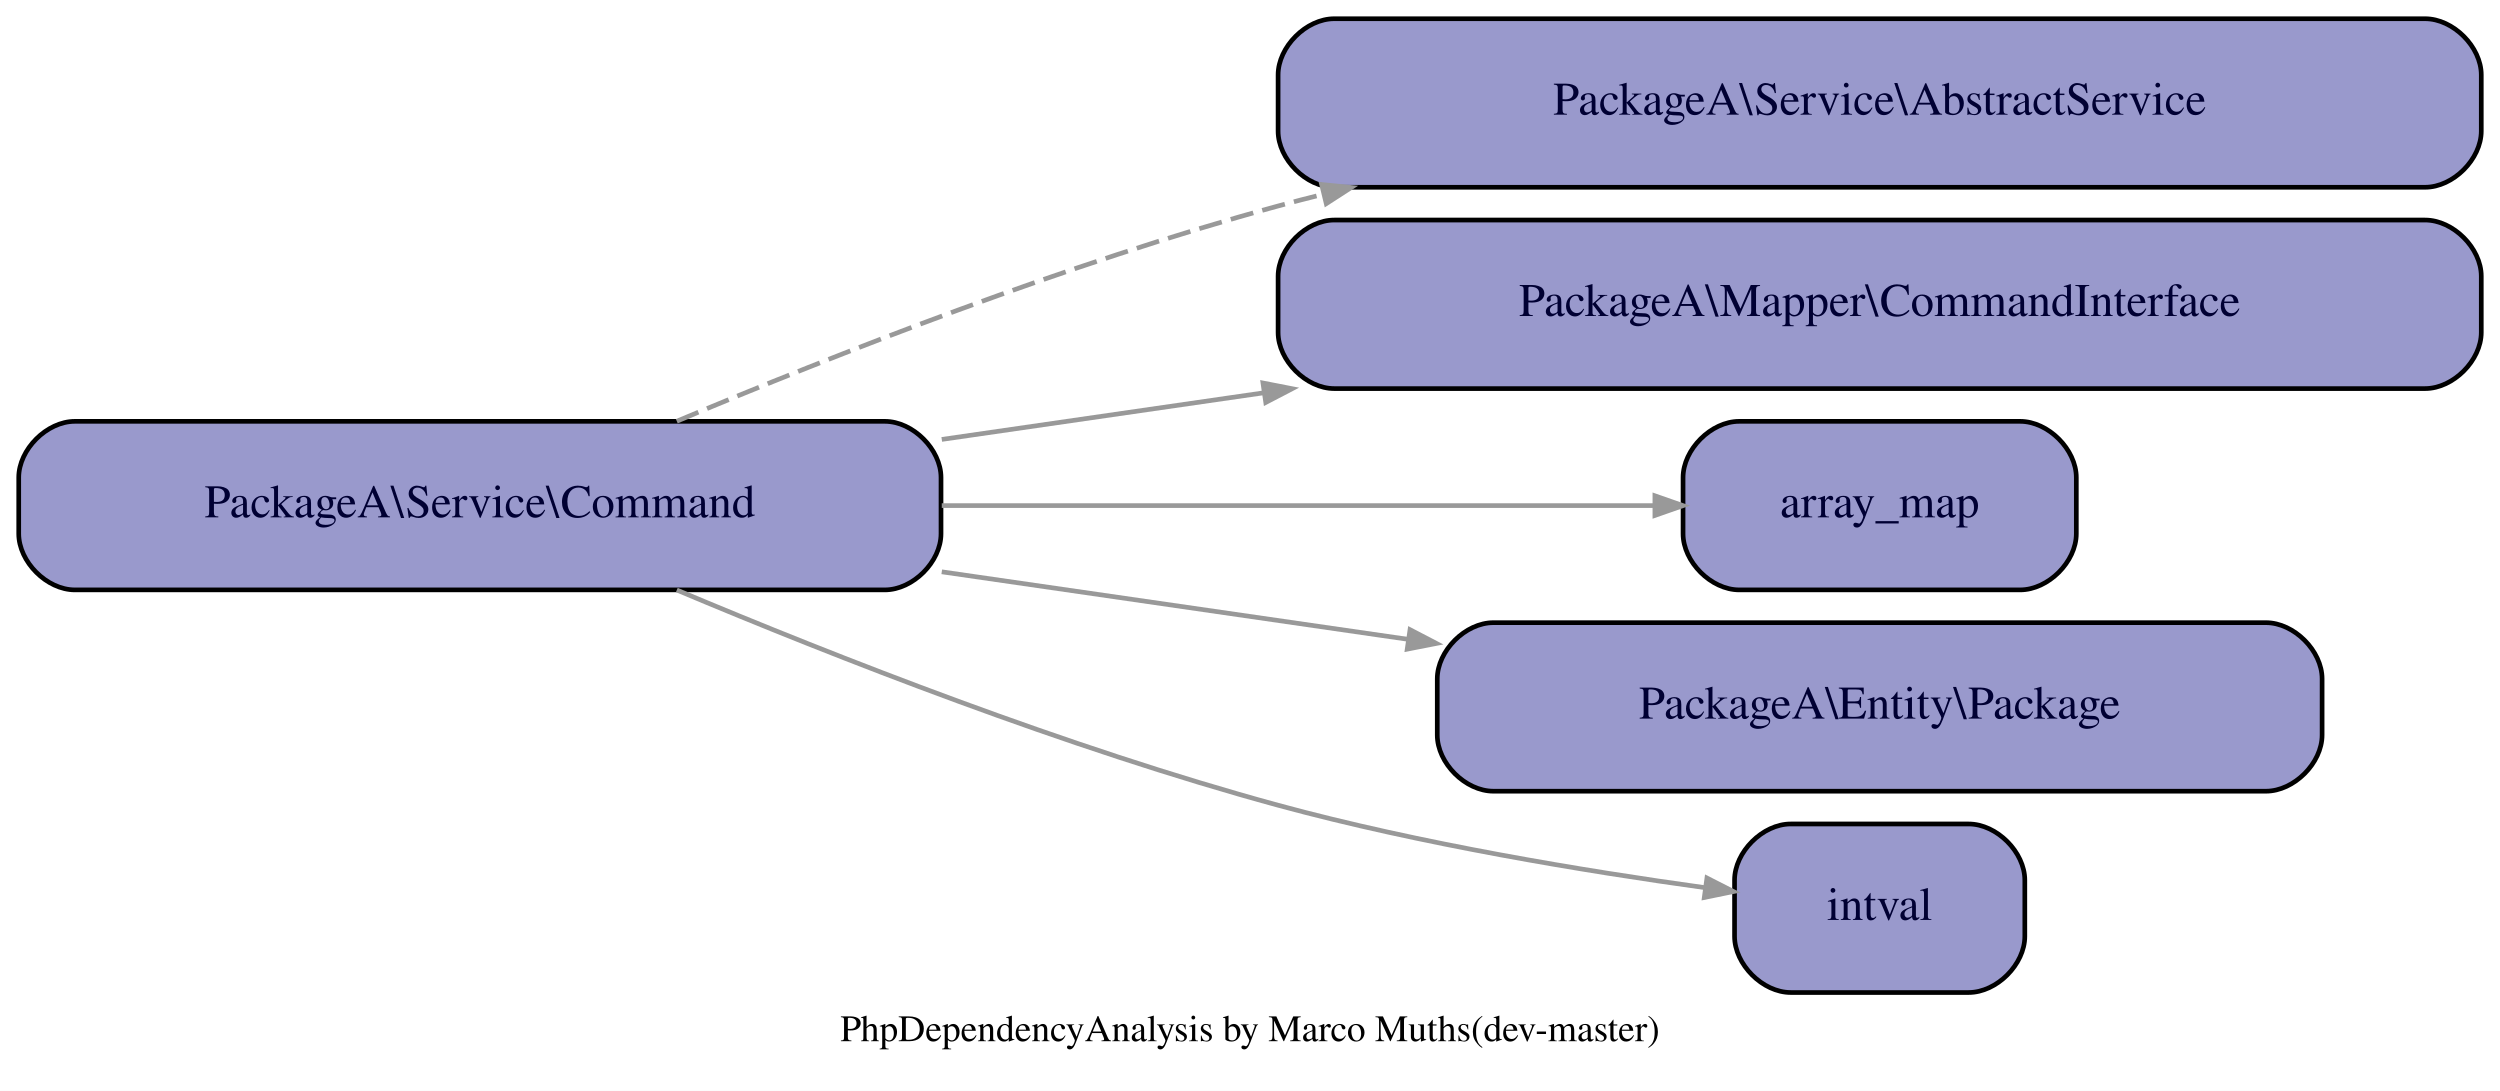
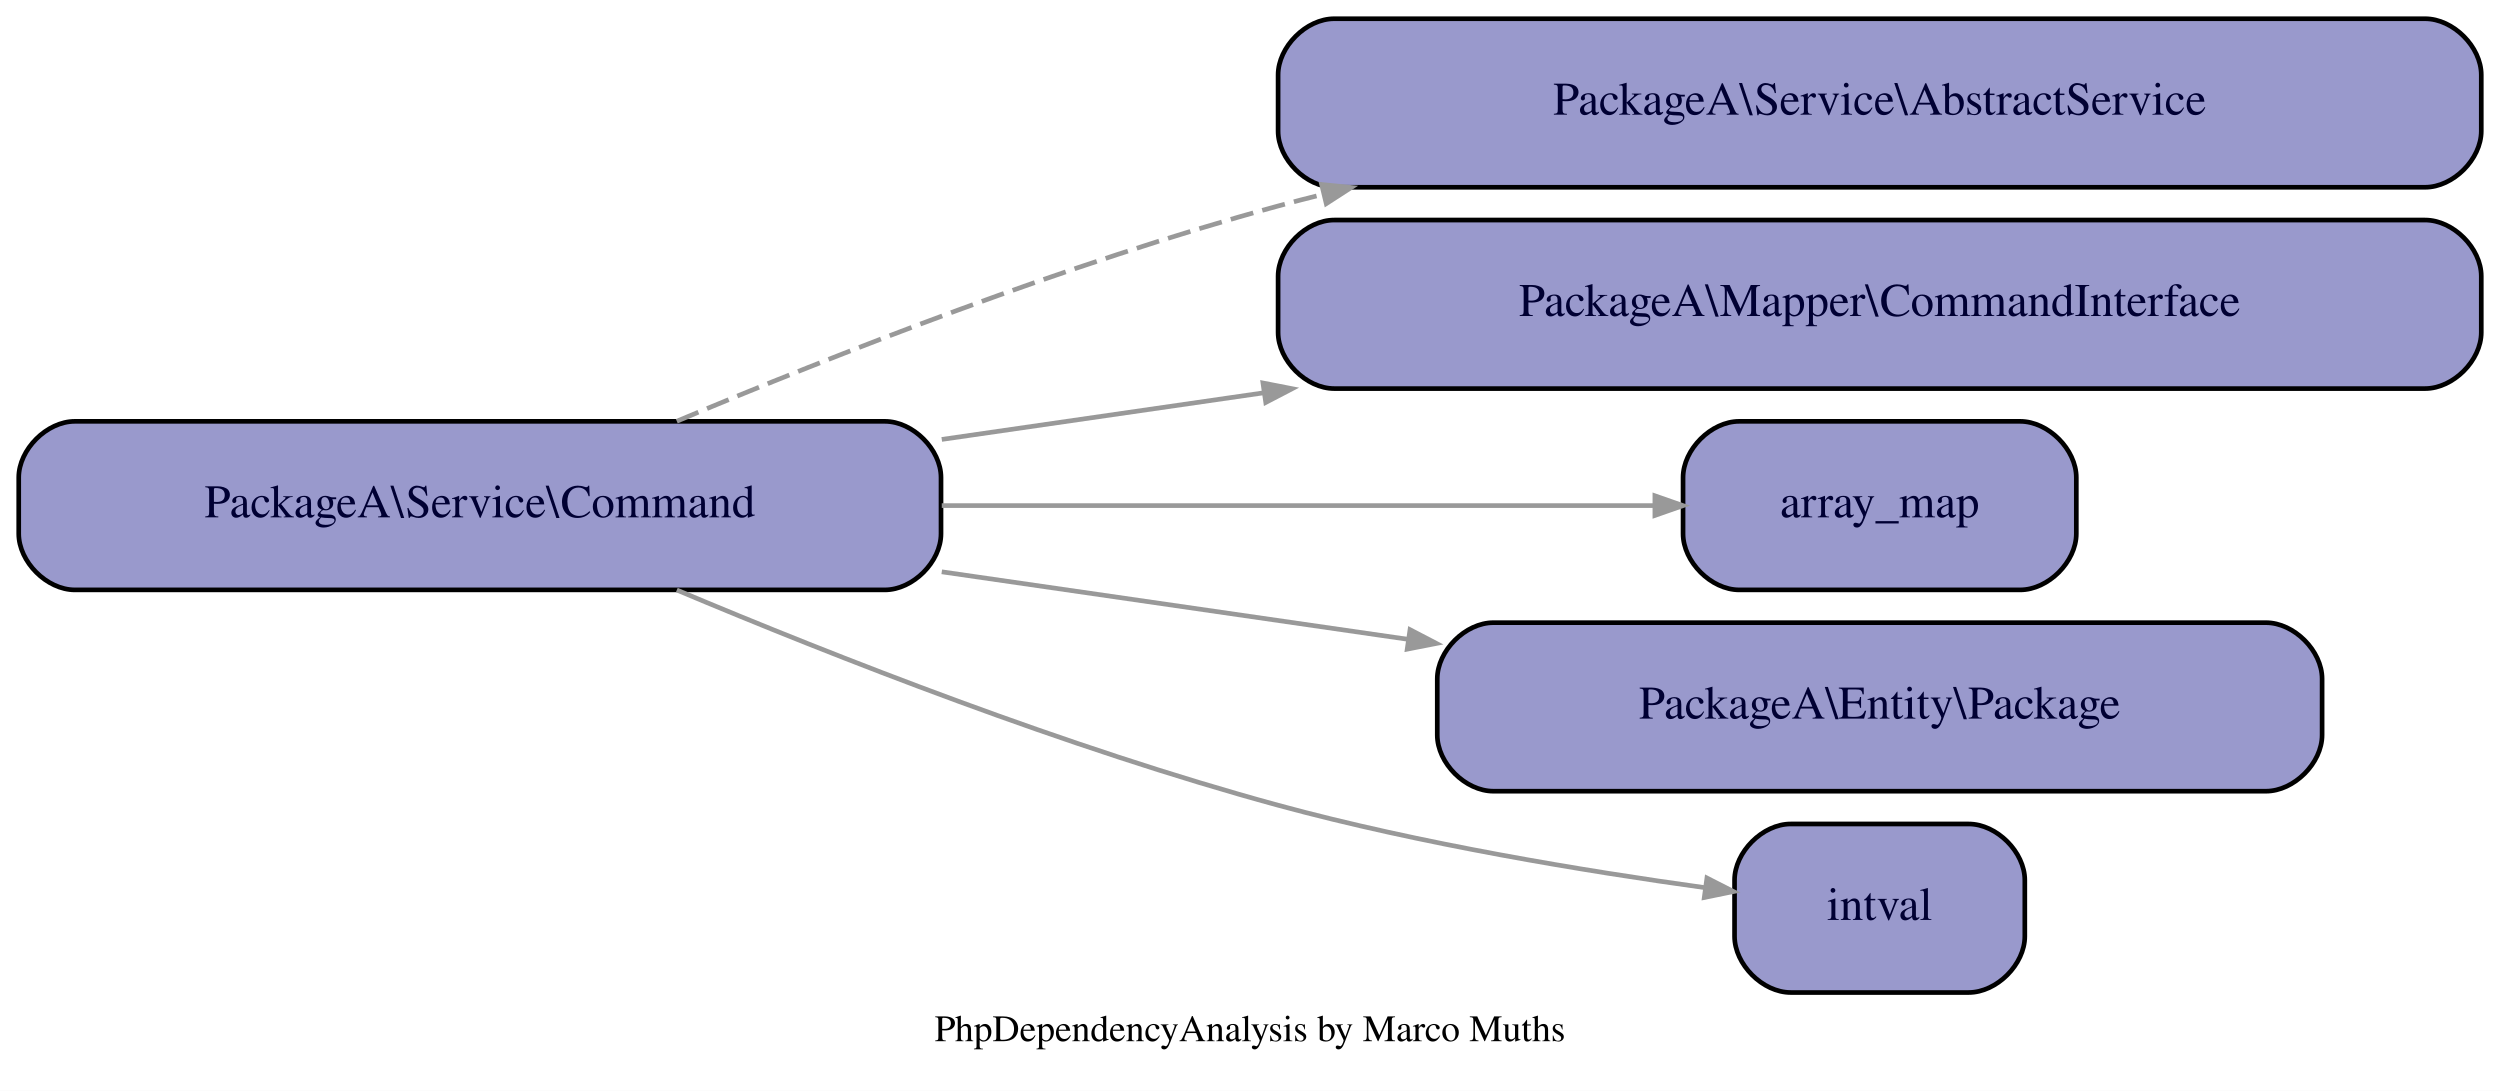
<svg xmlns="http://www.w3.org/2000/svg" width="534pt" height="233pt" viewBox="0.00 0.00 534.00 233.00">
  <g id="graph0" class="graph" transform="scale(1 1) rotate(0) translate(4 229)">
    <polygon fill="white" stroke="none" points="-4,4 -4,-229 530,-229 530,4 -4,4" />
-     <text text-anchor="middle" x="263" y="-6.6" font-family="Times,serif" font-size="8.00">PhpDependencyAnalysis by Marco Muths(dev-master)</text>
+     <text text-anchor="middle" x="263" y="-6.6" font-family="Times,serif" font-size="8.00">PhpDependencyAnalysis by Marco Muths</text>
    <g id="node1" class="node">
      <path fill="#9999cc" stroke="black" d="M185,-139C185,-139 12,-139 12,-139 6,-139 -1.42109e-14,-133 -1.42109e-14,-127 -1.42109e-14,-127 -1.42109e-14,-115 -1.42109e-14,-115 -1.42109e-14,-109 6,-103 12,-103 12,-103 185,-103 185,-103 191,-103 197,-109 197,-115 197,-115 197,-127 197,-127 197,-133 191,-139 185,-139" />
      <text text-anchor="middle" x="98.5" y="-118.5" font-family="Times,serif" font-size="10.00" fill="#000033">PackageA\Service\Command</text>
    </g>
    <g id="node2" class="node">
      <path fill="#9999cc" stroke="black" d="M514,-225C514,-225 281,-225 281,-225 275,-225 269,-219 269,-213 269,-213 269,-201 269,-201 269,-195 275,-189 281,-189 281,-189 514,-189 514,-189 520,-189 526,-195 526,-201 526,-201 526,-213 526,-213 526,-219 520,-225 514,-225" />
      <text text-anchor="middle" x="397.5" y="-204.5" font-family="Times,serif" font-size="10.00" fill="#000033">PackageA\Service\AbstractService</text>
    </g>
    <g id="edge1" class="edge">
      <path fill="none" stroke="#999999" stroke-dasharray="5,2" d="M140.566,-139.028C174.45,-153.286 224.083,-172.765 269,-185 272.183,-185.867 275.421,-186.707 278.696,-187.52" />
      <polygon fill="#999999" stroke="#999999" points="278.303,-189.586 284.629,-188.955 279.291,-185.503 278.303,-189.586" />
    </g>
    <g id="node3" class="node">
      <path fill="#9999cc" stroke="black" d="M514,-182C514,-182 281,-182 281,-182 275,-182 269,-176 269,-170 269,-170 269,-158 269,-158 269,-152 275,-146 281,-146 281,-146 514,-146 514,-146 520,-146 526,-152 526,-158 526,-158 526,-170 526,-170 526,-176 520,-182 514,-182" />
      <text text-anchor="middle" x="397.5" y="-161.5" font-family="Times,serif" font-size="10.00" fill="#000033">PackageA\Mapper\CommandInterface</text>
    </g>
    <g id="edge2" class="edge">
      <path fill="none" stroke="#999999" d="M197.16,-135.139C219.121,-138.319 242.769,-141.743 265.835,-145.082" />
      <polygon fill="#999999" stroke="#999999" points="265.764,-147.194 272.003,-145.975 266.366,-143.037 265.764,-147.194" />
    </g>
    <g id="node4" class="node">
      <path fill="#9999cc" stroke="black" d="M427.5,-139C427.5,-139 367.5,-139 367.5,-139 361.5,-139 355.5,-133 355.5,-127 355.5,-127 355.5,-115 355.5,-115 355.5,-109 361.5,-103 367.5,-103 367.5,-103 427.5,-103 427.5,-103 433.5,-103 439.5,-109 439.5,-115 439.5,-115 439.5,-127 439.5,-127 439.5,-133 433.5,-139 427.5,-139" />
      <text text-anchor="middle" x="397.5" y="-118.5" font-family="Times,serif" font-size="10.00" fill="#000033">array_map</text>
    </g>
    <g id="edge3" class="edge">
      <path fill="none" stroke="#999999" d="M197.16,-121C248.299,-121 308.587,-121 349.365,-121" />
      <polygon fill="#999999" stroke="#999999" points="349.487,-123.1 355.487,-121 349.487,-118.9 349.487,-123.1" />
    </g>
    <g id="node5" class="node">
      <path fill="#9999cc" stroke="black" d="M480,-96C480,-96 315,-96 315,-96 309,-96 303,-90 303,-84 303,-84 303,-72 303,-72 303,-66 309,-60 315,-60 315,-60 480,-60 480,-60 486,-60 492,-66 492,-72 492,-72 492,-84 492,-84 492,-90 486,-96 480,-96" />
      <text text-anchor="middle" x="397.5" y="-75.5" font-family="Times,serif" font-size="10.00" fill="#000033">PackageA\Entity\Package</text>
    </g>
    <g id="edge4" class="edge">
      <path fill="none" stroke="#999999" d="M197.16,-106.861C229.152,-102.229 264.724,-97.079 296.861,-92.426" />
      <polygon fill="#999999" stroke="#999999" points="297.182,-94.501 302.82,-91.563 296.581,-90.345 297.182,-94.501" />
    </g>
    <g id="node6" class="node">
      <path fill="#9999cc" stroke="black" d="M416.5,-53C416.5,-53 378.5,-53 378.5,-53 372.5,-53 366.5,-47 366.5,-41 366.5,-41 366.5,-29 366.5,-29 366.5,-23 372.5,-17 378.5,-17 378.5,-17 416.5,-17 416.5,-17 422.5,-17 428.5,-23 428.5,-29 428.5,-29 428.5,-41 428.5,-41 428.5,-47 422.5,-53 416.5,-53" />
      <text text-anchor="middle" x="397.5" y="-32.5" font-family="Times,serif" font-size="10.00" fill="#000033">intval</text>
    </g>
    <g id="edge5" class="edge">
      <path fill="none" stroke="#999999" d="M140.566,-102.972C174.45,-88.714 224.083,-69.235 269,-57 299.297,-48.747 334.525,-42.947 360.264,-39.382" />
      <polygon fill="#999999" stroke="#999999" points="360.601,-41.456 366.264,-38.568 360.036,-37.294 360.601,-41.456" />
    </g>
  </g>
</svg>
